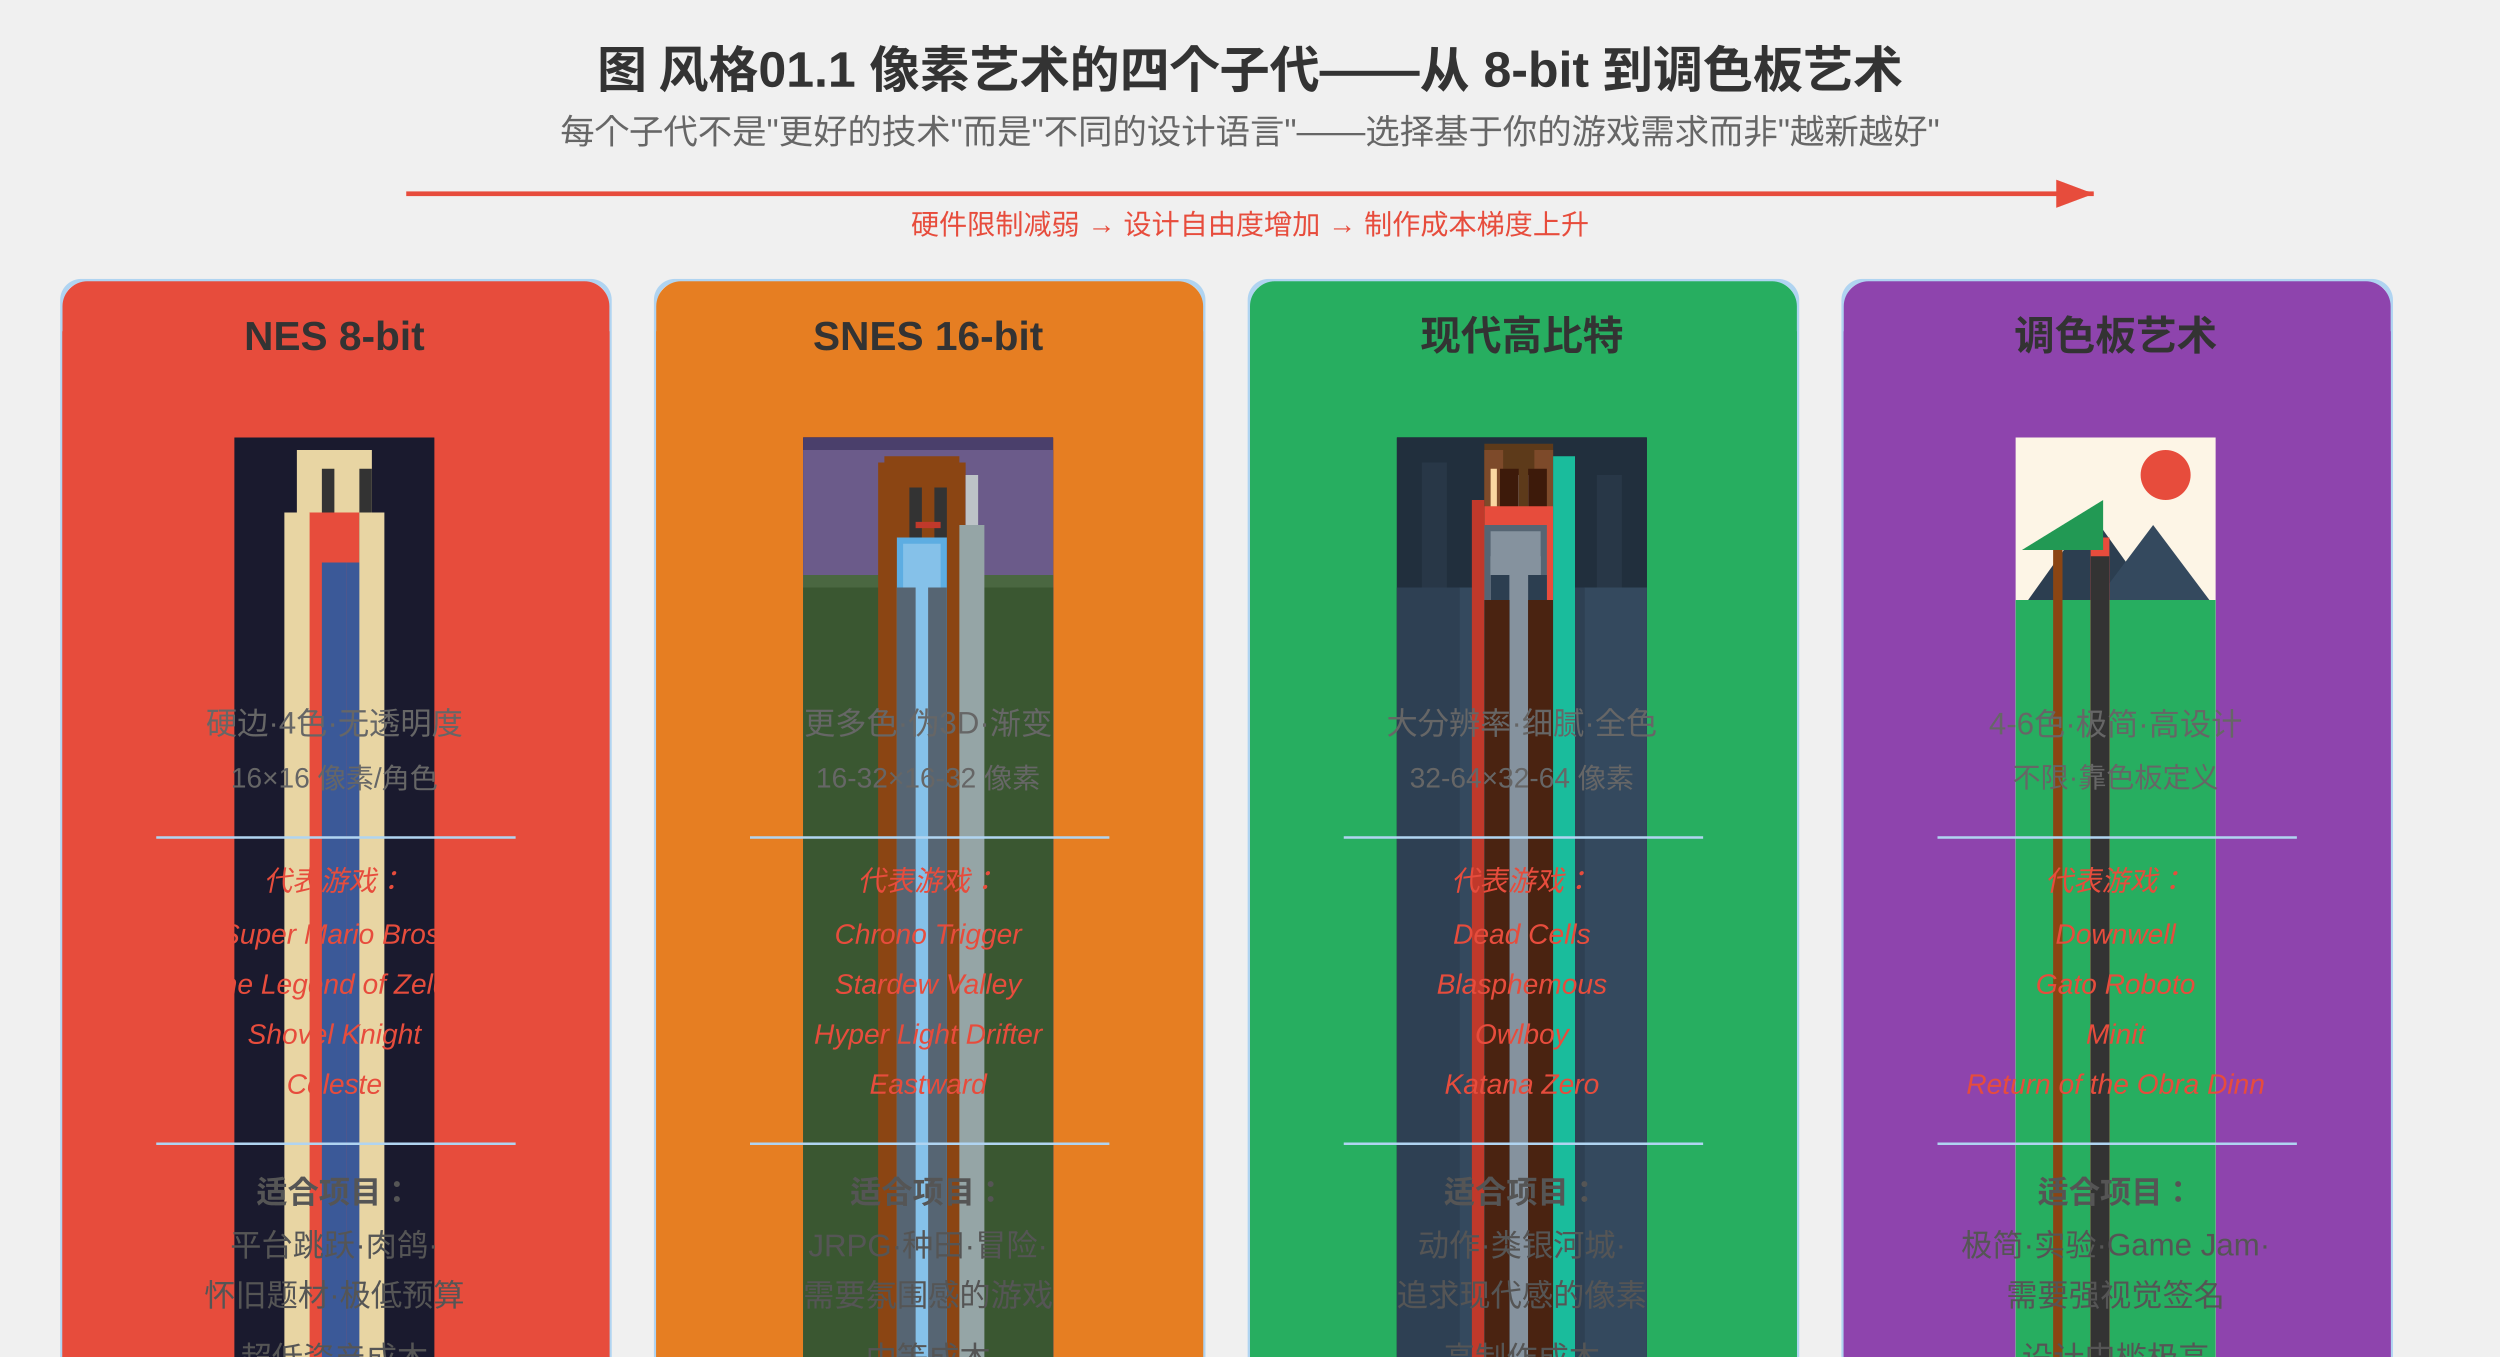
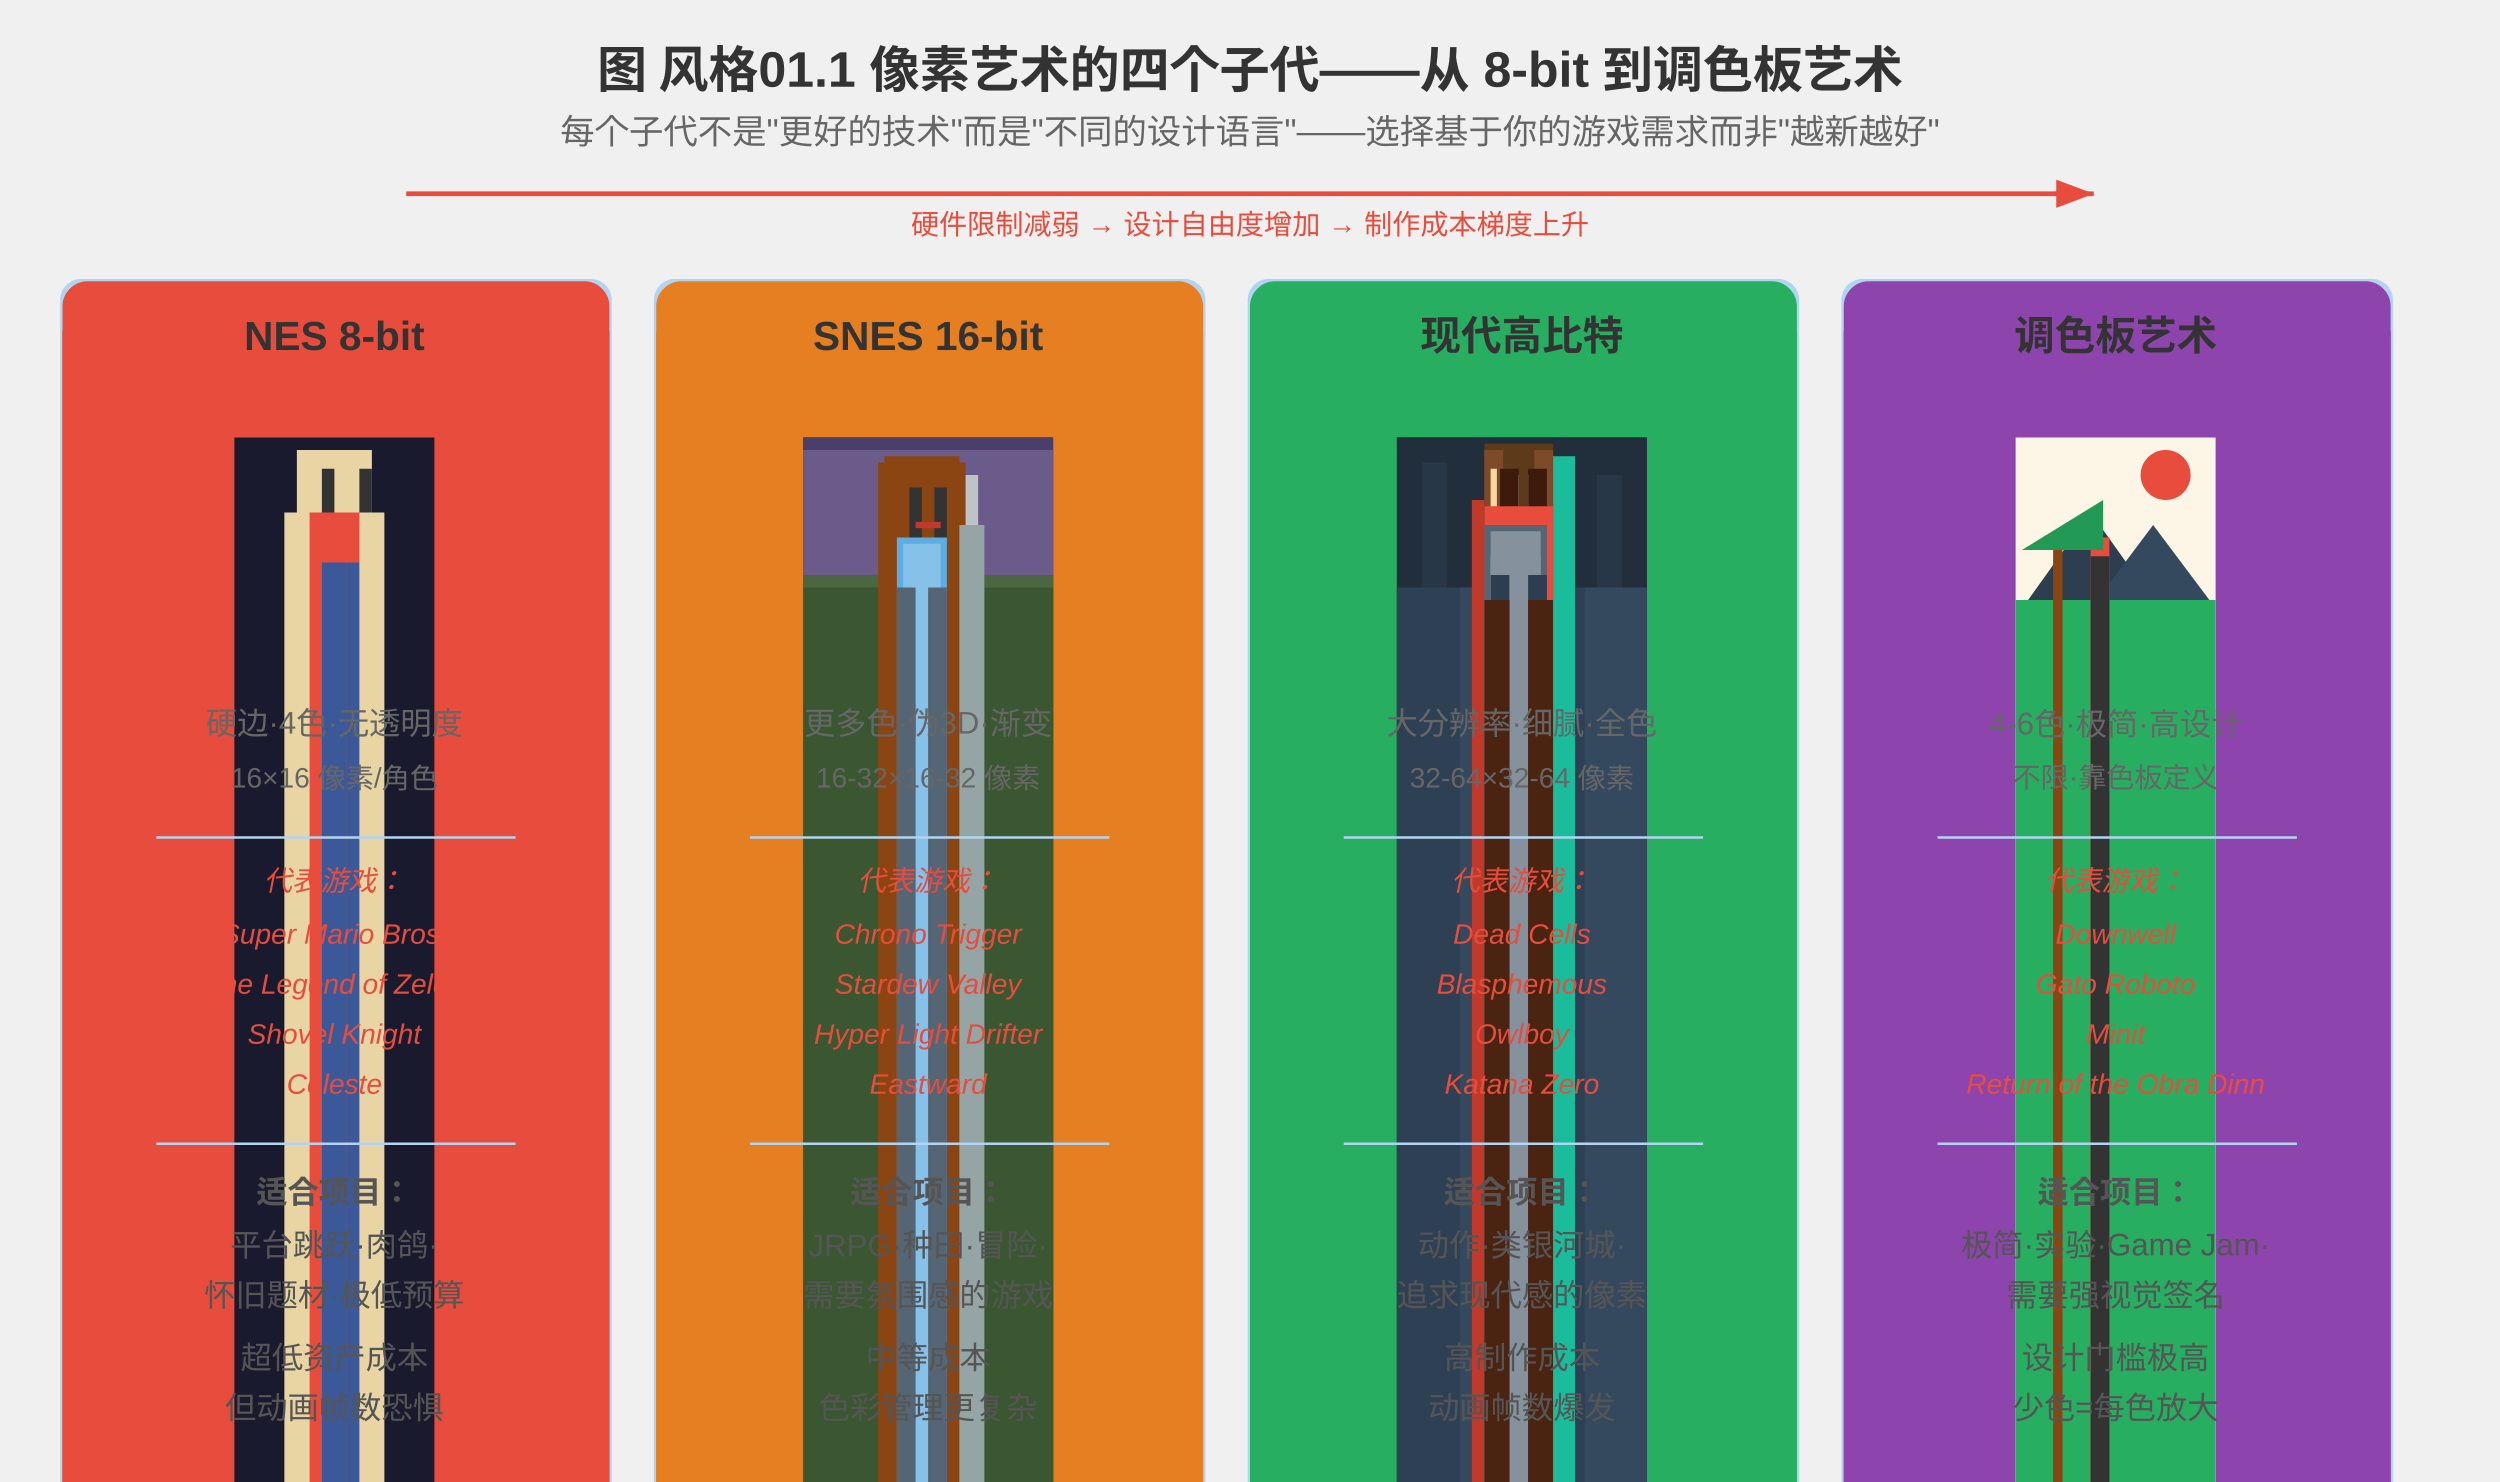
- <svg xmlns="http://www.w3.org/2000/svg" viewBox="0.0 0.0 800.0 434" width="800" height="434">
+ <svg xmlns="http://www.w3.org/2000/svg" viewBox="0.0 0.0 800.0 474" width="800" height="474">
  <style>
    text { font-family: 'PingFang SC','Microsoft YaHei',Arial,sans-serif; }
    .title { font-size: 16px; font-weight: bold; fill: #333; }
    .subtitle { font-size: 11px; fill: #666; }
    .gen-title { font-size: 13px; font-weight: bold; fill: #333; text-anchor: middle; }
    .gen-sub { font-size: 10px; fill: #666; text-anchor: middle; }
    .gen-game { font-size: 9px; fill: #E74C3C; text-anchor: middle; font-style: italic; }
    .gen-res { font-size: 9px; fill: #666; text-anchor: middle; }
    .label { font-size: 10px; fill: #555; }
    .box { fill: #E8F4FD; stroke: #B0D4F1; stroke-width: 1.5; rx: 6; }
    .arrow-text { font-size: 9px; fill: #E74C3C; text-anchor: middle; }
  </style>
  <text x="400" y="28" class="title" text-anchor="middle">图 风格01.1  像素艺术的四个子代——从 8-bit 到调色板艺术</text>
  <text x="400" y="46" class="subtitle" text-anchor="middle">每个子代不是"更好的技术"而是"不同的设计语言"——选择基于你的游戏需求而非"越新越好"</text>
  <line x1="130" y1="62" x2="670" y2="62" stroke="#E74C3C" stroke-width="1.5" marker-end="url(#arrowhead)" />
  <text x="400" y="75" class="arrow-text">硬件限制减弱 → 设计自由度增加 → 制作成本梯度上升</text>
  <defs>
    <marker id="arrowhead" markerWidth="8" markerHeight="6" refX="8" refY="3" orient="auto">
      <polygon points="0 0, 8 3, 0 6" fill="#E74C3C" />
    </marker>
  </defs>
  <g transform="translate(20, 90)">
-     <rect x="0" y="0" width="175" height="434" class="box" rx="8" />
-     <rect x="0" y="0" width="175" height="434" fill="#E74C3C" rx="8" />
-     <rect x="0" y="16" width="175" height="434" fill="#E74C3C" />
+     <rect x="0" y="0" width="175" height="474" class="box" rx="8" />
+     <rect x="0" y="0" width="175" height="474" fill="#E74C3C" rx="8" />
+     <rect x="0" y="16" width="175" height="474" fill="#E74C3C" />
    <text x="87" y="22" class="gen-title" fill="#fff">NES 8-bit</text>
    <g transform="translate(55, 50)">
-       <rect x="0" y="0" width="64" height="434" fill="#1a1a2e" />
-       <rect x="20" y="4" width="24" height="434" fill="#E8D5A3" />
-       <rect x="28" y="10" width="4" height="434" fill="#333" />
-       <rect x="40" y="10" width="4" height="434" fill="#333" />
-       <rect x="24" y="24" width="16" height="434" fill="#E74C3C" />
-       <rect x="28" y="40" width="8" height="434" fill="#3B5998" />
-       <rect x="36" y="40" width="8" height="434" fill="#3B5998" />
-       <rect x="16" y="24" width="8" height="434" fill="#E8D5A3" />
-       <rect x="40" y="24" width="8" height="434" fill="#E8D5A3" />
+       <rect x="0" y="0" width="64" height="474" fill="#1a1a2e" />
+       <rect x="20" y="4" width="24" height="474" fill="#E8D5A3" />
+       <rect x="28" y="10" width="4" height="474" fill="#333" />
+       <rect x="40" y="10" width="4" height="474" fill="#333" />
+       <rect x="24" y="24" width="16" height="474" fill="#E74C3C" />
+       <rect x="28" y="40" width="8" height="474" fill="#3B5998" />
+       <rect x="36" y="40" width="8" height="474" fill="#3B5998" />
+       <rect x="16" y="24" width="8" height="474" fill="#E8D5A3" />
+       <rect x="40" y="24" width="8" height="474" fill="#E8D5A3" />
    </g>
    <text x="87" y="145" class="gen-sub">硬边·4色·无透明度</text>
    <text x="87" y="162" class="gen-res">16×16 像素/角色</text>
    <line x1="30" y1="178" x2="145" y2="178" stroke="#B0D4F1" stroke-width="0.8" />
    <text x="87" y="195" class="gen-game" fill="#E74C3C">代表游戏：</text>
    <text x="87" y="212" class="gen-game">Super Mario Bros.</text>
    <text x="87" y="228" class="gen-game">The Legend of Zelda</text>
    <text x="87" y="244" class="gen-game">Shovel Knight</text>
    <text x="87" y="260" class="gen-game">Celeste</text>
    <line x1="30" y1="276" x2="145" y2="276" stroke="#B0D4F1" stroke-width="0.8" />
    <text x="87" y="295" class="label" text-anchor="middle" fill="#333" font-weight="bold">适合项目：</text>
    <text x="87" y="312" class="label" text-anchor="middle">平台跳跃·肉鸽·</text>
    <text x="87" y="328" class="label" text-anchor="middle">怀旧题材·极低预算</text>
    <text x="87" y="348" class="label" text-anchor="middle" fill="#E74C3C">超低资产成本</text>
    <text x="87" y="364" class="label" text-anchor="middle" fill="#E74C3C">但动画帧数恐惧</text>
  </g>
  <g transform="translate(210, 90)">
-     <rect x="0" y="0" width="175" height="434" class="box" rx="8" />
-     <rect x="0" y="0" width="175" height="434" fill="#E67E22" rx="8" />
-     <rect x="0" y="16" width="175" height="434" fill="#E67E22" />
+     <rect x="0" y="0" width="175" height="474" class="box" rx="8" />
+     <rect x="0" y="0" width="175" height="474" fill="#E67E22" rx="8" />
+     <rect x="0" y="16" width="175" height="474" fill="#E67E22" />
    <text x="87" y="22" class="gen-title" fill="#fff">SNES 16-bit</text>
    <g transform="translate(47, 50)">
-       <rect x="0" y="0" width="80" height="434" fill="#2d1b4e" />
-       <rect x="0" y="0" width="80" height="434" fill="#4a3f6b" />
-       <rect x="0" y="4" width="80" height="434" fill="#6b5b8a" />
-       <rect x="0" y="44" width="80" height="434" fill="#4a6741" />
-       <rect x="0" y="48" width="80" height="434" fill="#3a5731" />
-       <rect x="28" y="12" width="20" height="434" rx="2" fill="#F0C8A0" />
-       <rect x="26" y="6" width="24" height="434" fill="#8B4513" />
-       <rect x="24" y="8" width="4" height="434" fill="#8B4513" />
-       <rect x="48" y="8" width="4" height="434" fill="#8B4513" />
-       <rect x="34" y="16" width="4" height="434" fill="#333" />
-       <rect x="42" y="16" width="4" height="434" fill="#333" />
+       <rect x="0" y="0" width="80" height="474" fill="#2d1b4e" />
+       <rect x="0" y="0" width="80" height="474" fill="#4a3f6b" />
+       <rect x="0" y="4" width="80" height="474" fill="#6b5b8a" />
+       <rect x="0" y="44" width="80" height="474" fill="#4a6741" />
+       <rect x="0" y="48" width="80" height="474" fill="#3a5731" />
+       <rect x="28" y="12" width="20" height="474" rx="2" fill="#F0C8A0" />
+       <rect x="26" y="6" width="24" height="474" fill="#8B4513" />
+       <rect x="24" y="8" width="4" height="474" fill="#8B4513" />
+       <rect x="48" y="8" width="4" height="474" fill="#8B4513" />
+       <rect x="34" y="16" width="4" height="474" fill="#333" />
+       <rect x="42" y="16" width="4" height="474" fill="#333" />
      <line x1="36" y1="28" x2="44" y2="28" stroke="#C0392B" stroke-width="2" />
-       <rect x="30" y="32" width="16" height="434" fill="#5DADE2" />
-       <rect x="32" y="34" width="12" height="434" fill="#85C1E9" />
-       <rect x="30" y="48" width="6" height="434" fill="#566573" />
-       <rect x="40" y="48" width="6" height="434" fill="#566573" />
-       <rect x="52" y="12" width="4" height="434" fill="#BDC3C7" />
-       <rect x="50" y="28" width="8" height="434" fill="#95A5A6" />
+       <rect x="30" y="32" width="16" height="474" fill="#5DADE2" />
+       <rect x="32" y="34" width="12" height="474" fill="#85C1E9" />
+       <rect x="30" y="48" width="6" height="474" fill="#566573" />
+       <rect x="40" y="48" width="6" height="474" fill="#566573" />
+       <rect x="52" y="12" width="4" height="474" fill="#BDC3C7" />
+       <rect x="50" y="28" width="8" height="474" fill="#95A5A6" />
    </g>
    <text x="87" y="145" class="gen-sub">更多色·伪3D·渐变</text>
    <text x="87" y="162" class="gen-res">16-32×16-32 像素</text>
    <line x1="30" y1="178" x2="145" y2="178" stroke="#B0D4F1" stroke-width="0.8" />
    <text x="87" y="195" class="gen-game">代表游戏：</text>
    <text x="87" y="212" class="gen-game">Chrono Trigger</text>
    <text x="87" y="228" class="gen-game">Stardew Valley</text>
    <text x="87" y="244" class="gen-game">Hyper Light Drifter</text>
    <text x="87" y="260" class="gen-game">Eastward</text>
    <line x1="30" y1="276" x2="145" y2="276" stroke="#B0D4F1" stroke-width="0.8" />
    <text x="87" y="295" class="label" text-anchor="middle" fill="#333" font-weight="bold">适合项目：</text>
    <text x="87" y="312" class="label" text-anchor="middle">JRPG·种田·冒险·</text>
    <text x="87" y="328" class="label" text-anchor="middle">需要氛围感的游戏</text>
    <text x="87" y="348" class="label" text-anchor="middle" fill="#E67E22">中等成本</text>
    <text x="87" y="364" class="label" text-anchor="middle" fill="#E67E22">色彩管理更复杂</text>
  </g>
  <g transform="translate(400, 90)">
-     <rect x="0" y="0" width="175" height="434" class="box" rx="8" />
-     <rect x="0" y="0" width="175" height="434" fill="#27AE60" rx="8" />
-     <rect x="0" y="16" width="175" height="434" fill="#27AE60" />
+     <rect x="0" y="0" width="175" height="474" class="box" rx="8" />
+     <rect x="0" y="0" width="175" height="474" fill="#27AE60" rx="8" />
+     <rect x="0" y="16" width="175" height="474" fill="#27AE60" />
    <text x="87" y="22" class="gen-title" fill="#fff">现代高比特</text>
    <g transform="translate(47, 50)">
-       <rect x="0" y="0" width="80" height="434" fill="#1C2833" />
-       <rect x="0" y="0" width="80" height="434" fill="#212F3D" />
-       <rect x="8" y="8" width="8" height="434" fill="#283747" />
-       <rect x="64" y="12" width="8" height="434" fill="#283747" />
-       <rect x="0" y="48" width="20" height="434" fill="#2E4053" />
-       <rect x="20" y="48" width="20" height="434" fill="#34495E" />
-       <rect x="40" y="48" width="20" height="434" fill="#2E4053" />
-       <rect x="60" y="48" width="20" height="434" fill="#34495E" />
-       <rect x="30" y="8" width="18" height="434" rx="2" fill="#FAD7A1" />
-       <rect x="28" y="2" width="22" height="434" fill="#5D3A1A" />
-       <rect x="28" y="4" width="6" height="434" fill="#7D4A2A" />
-       <rect x="44" y="4" width="6" height="434" fill="#7D4A2A" />
-       <rect x="30" y="10" width="2" height="434" fill="#FAD7A1" />
-       <rect x="34" y="12" width="5" height="434" fill="#fff" />
-       <rect x="36" y="13" width="2" height="434" fill="#333" />
-       <rect x="42" y="12" width="5" height="434" fill="#fff" />
-       <rect x="44" y="13" width="2" height="434" fill="#333" />
-       <rect x="33" y="10" width="6" height="434" fill="#3D1A0A" />
-       <rect x="42" y="10" width="6" height="434" fill="#3D1A0A" />
-       <rect x="28" y="22" width="22" height="434" fill="#E74C3C" />
-       <rect x="24" y="20" width="4" height="434" fill="#C0392B" />
-       <rect x="28" y="28" width="20" height="434" fill="#566573" />
-       <rect x="30" y="30" width="16" height="434" fill="#85929E" />
-       <rect x="30" y="38" width="16" height="434" fill="#85929E" />
-       <rect x="30" y="44" width="6" height="434" fill="#2C3E50" />
-       <rect x="42" y="44" width="6" height="434" fill="#2C3E50" />
-       <rect x="28" y="52" width="8" height="434" fill="#4A2311" />
-       <rect x="42" y="52" width="8" height="434" fill="#4A2311" />
-       <rect x="52" y="8" width="3" height="434" fill="#95A5A6" />
-       <rect x="50" y="6" width="7" height="434" fill="#1ABC9C" />
+       <rect x="0" y="0" width="80" height="474" fill="#1C2833" />
+       <rect x="0" y="0" width="80" height="474" fill="#212F3D" />
+       <rect x="8" y="8" width="8" height="474" fill="#283747" />
+       <rect x="64" y="12" width="8" height="474" fill="#283747" />
+       <rect x="0" y="48" width="20" height="474" fill="#2E4053" />
+       <rect x="20" y="48" width="20" height="474" fill="#34495E" />
+       <rect x="40" y="48" width="20" height="474" fill="#2E4053" />
+       <rect x="60" y="48" width="20" height="474" fill="#34495E" />
+       <rect x="30" y="8" width="18" height="474" rx="2" fill="#FAD7A1" />
+       <rect x="28" y="2" width="22" height="474" fill="#5D3A1A" />
+       <rect x="28" y="4" width="6" height="474" fill="#7D4A2A" />
+       <rect x="44" y="4" width="6" height="474" fill="#7D4A2A" />
+       <rect x="30" y="10" width="2" height="474" fill="#FAD7A1" />
+       <rect x="34" y="12" width="5" height="474" fill="#fff" />
+       <rect x="36" y="13" width="2" height="474" fill="#333" />
+       <rect x="42" y="12" width="5" height="474" fill="#fff" />
+       <rect x="44" y="13" width="2" height="474" fill="#333" />
+       <rect x="33" y="10" width="6" height="474" fill="#3D1A0A" />
+       <rect x="42" y="10" width="6" height="474" fill="#3D1A0A" />
+       <rect x="28" y="22" width="22" height="474" fill="#E74C3C" />
+       <rect x="24" y="20" width="4" height="474" fill="#C0392B" />
+       <rect x="28" y="28" width="20" height="474" fill="#566573" />
+       <rect x="30" y="30" width="16" height="474" fill="#85929E" />
+       <rect x="30" y="38" width="16" height="474" fill="#85929E" />
+       <rect x="30" y="44" width="6" height="474" fill="#2C3E50" />
+       <rect x="42" y="44" width="6" height="474" fill="#2C3E50" />
+       <rect x="28" y="52" width="8" height="474" fill="#4A2311" />
+       <rect x="42" y="52" width="8" height="474" fill="#4A2311" />
+       <rect x="52" y="8" width="3" height="474" fill="#95A5A6" />
+       <rect x="50" y="6" width="7" height="474" fill="#1ABC9C" />
    </g>
    <text x="87" y="145" class="gen-sub">大分辨率·细腻·全色</text>
    <text x="87" y="162" class="gen-res">32-64×32-64 像素</text>
    <line x1="30" y1="178" x2="145" y2="178" stroke="#B0D4F1" stroke-width="0.8" />
    <text x="87" y="195" class="gen-game">代表游戏：</text>
    <text x="87" y="212" class="gen-game">Dead Cells</text>
    <text x="87" y="228" class="gen-game">Blasphemous</text>
    <text x="87" y="244" class="gen-game">Owlboy</text>
    <text x="87" y="260" class="gen-game">Katana Zero</text>
    <line x1="30" y1="276" x2="145" y2="276" stroke="#B0D4F1" stroke-width="0.8" />
    <text x="87" y="295" class="label" text-anchor="middle" fill="#333" font-weight="bold">适合项目：</text>
    <text x="87" y="312" class="label" text-anchor="middle">动作·类银河城·</text>
    <text x="87" y="328" class="label" text-anchor="middle">追求现代感的像素</text>
    <text x="87" y="348" class="label" text-anchor="middle" fill="#27AE60">高制作成本</text>
    <text x="87" y="364" class="label" text-anchor="middle" fill="#27AE60">动画帧数爆发</text>
  </g>
  <g transform="translate(590, 90)">
-     <rect x="0" y="0" width="175" height="434" class="box" rx="8" />
-     <rect x="0" y="0" width="175" height="434" fill="#8E44AD" rx="8" />
-     <rect x="0" y="16" width="175" height="434" fill="#8E44AD" />
+     <rect x="0" y="0" width="175" height="474" class="box" rx="8" />
+     <rect x="0" y="0" width="175" height="474" fill="#8E44AD" rx="8" />
+     <rect x="0" y="16" width="175" height="474" fill="#8E44AD" />
    <text x="87" y="22" class="gen-title" fill="#fff">调色板艺术</text>
    <g transform="translate(55, 50)">
-       <rect x="0" y="0" width="64" height="434" fill="#FDF5E6" />
+       <rect x="0" y="0" width="64" height="474" fill="#FDF5E6" />
      <circle cx="48" cy="12" r="8" fill="#E74C3C" />
      <polygon points="4,52 24,24 44,52" fill="#2C3E50" />
      <polygon points="26,52 44,28 62,52" fill="#34495E" />
-       <rect x="0" y="52" width="64" height="434" fill="#27AE60" />
-       <rect x="24" y="32" width="6" height="434" fill="#E74C3C" />
-       <rect x="24" y="38" width="6" height="434" fill="#333" />
-       <rect x="12" y="36" width="3" height="434" fill="#8B4513" />
+       <rect x="0" y="52" width="64" height="474" fill="#27AE60" />
+       <rect x="24" y="32" width="6" height="474" fill="#E74C3C" />
+       <rect x="24" y="38" width="6" height="474" fill="#333" />
+       <rect x="12" y="36" width="3" height="474" fill="#8B4513" />
      <polygon points="2,36 28,20 28,36" fill="#229954" />
    </g>
    <text x="87" y="145" class="gen-sub">4-6色·极简·高设计</text>
    <text x="87" y="162" class="gen-res">不限·靠色板定义</text>
    <line x1="30" y1="178" x2="145" y2="178" stroke="#B0D4F1" stroke-width="0.8" />
    <text x="87" y="195" class="gen-game">代表游戏：</text>
    <text x="87" y="212" class="gen-game">Downwell</text>
    <text x="87" y="228" class="gen-game">Gato Roboto</text>
    <text x="87" y="244" class="gen-game">Minit</text>
    <text x="87" y="260" class="gen-game">Return of the Obra Dinn</text>
    <line x1="30" y1="276" x2="145" y2="276" stroke="#B0D4F1" stroke-width="0.8" />
    <text x="87" y="295" class="label" text-anchor="middle" fill="#333" font-weight="bold">适合项目：</text>
    <text x="87" y="312" class="label" text-anchor="middle">极简·实验·Game Jam·</text>
    <text x="87" y="328" class="label" text-anchor="middle">需要强视觉签名</text>
    <text x="87" y="348" class="label" text-anchor="middle" fill="#8E44AD">设计门槛极高</text>
    <text x="87" y="364" class="label" text-anchor="middle" fill="#8E44AD">少色=每色放大</text>
  </g>
</svg>
